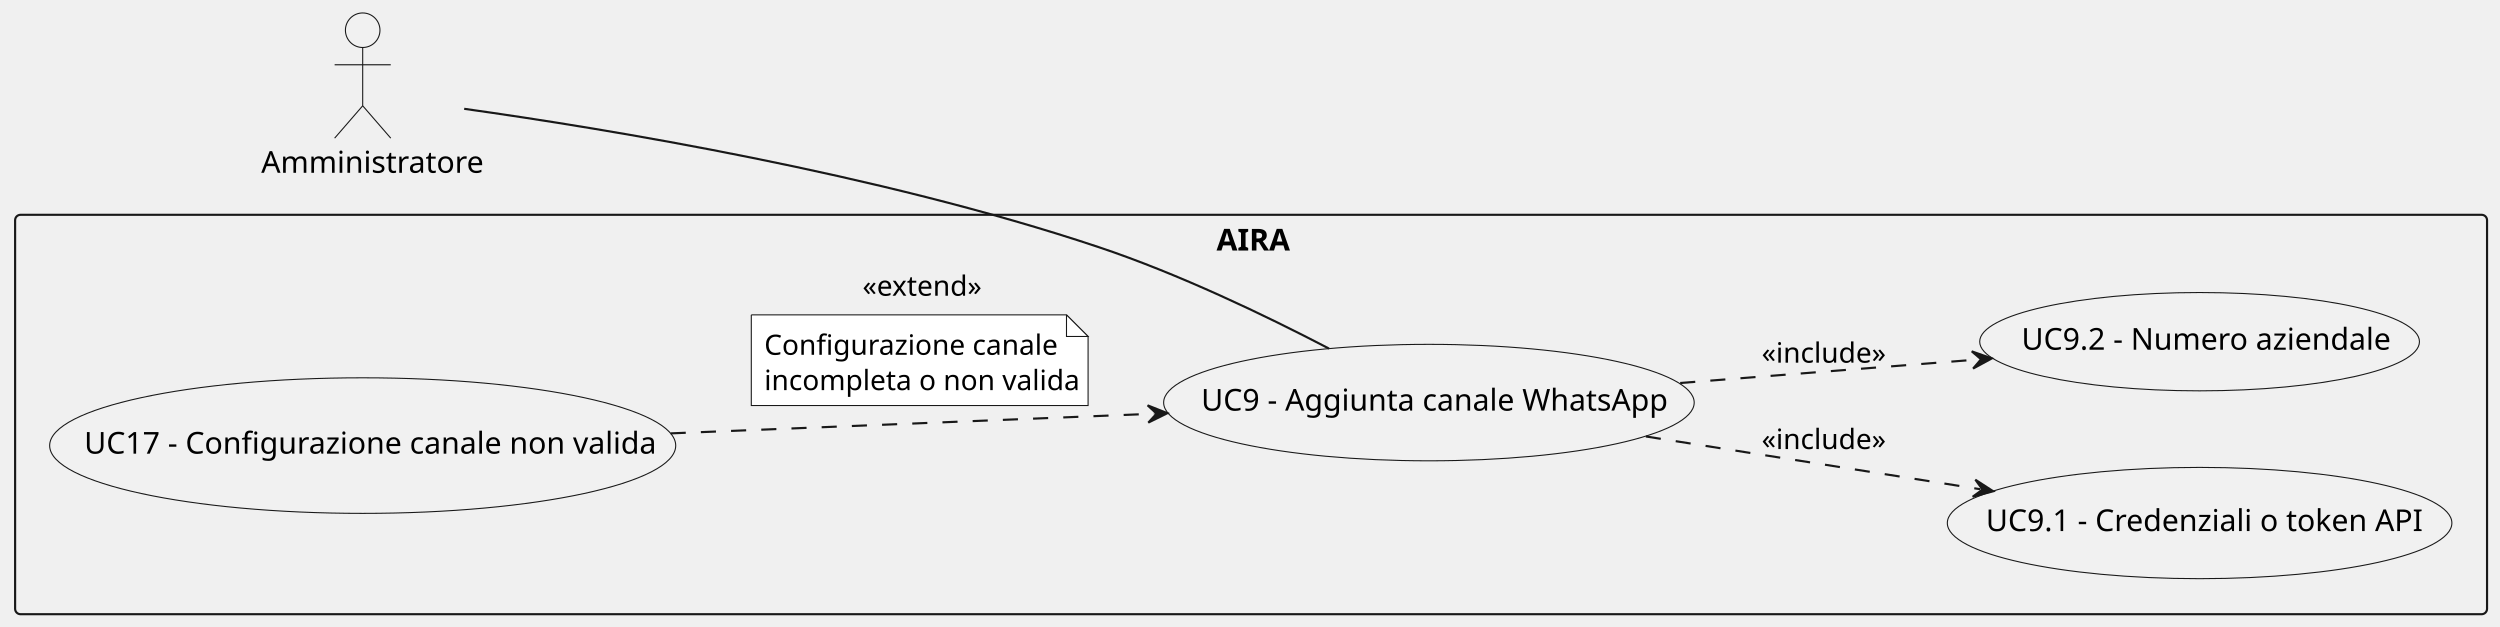
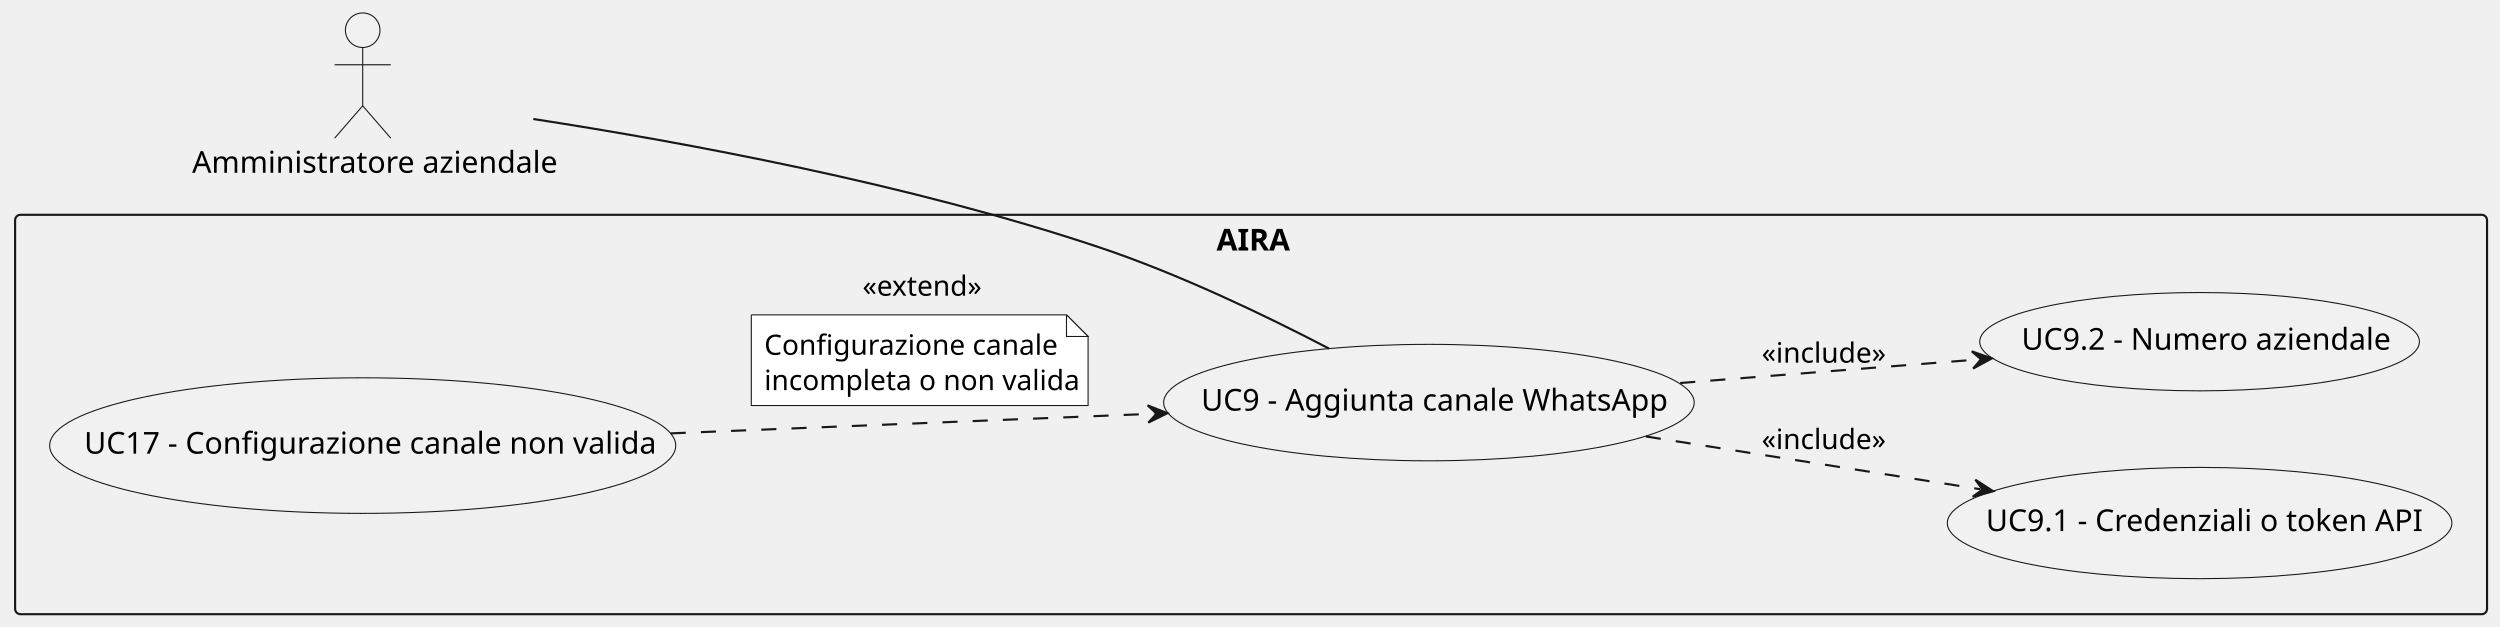
<svg xmlns="http://www.w3.org/2000/svg" contentStyleType="text/css" height="290px" preserveAspectRatio="none" style="width:1158px;height:290px;background:#FFFFFF;" version="1.1" viewBox="0 0 1158 290" width="1158px" zoomAndPan="magnify">
  <defs />
  <g>
    <g id="cluster_AIRA">
      <rect fill="none" height="185" rx="2.5" ry="2.5" style="stroke:#181818;stroke-width:1.0;" width="1145" x="7" y="99.5" />
      <text fill="#000000" font-family="sans-serif" font-size="14" font-weight="bold" lengthAdjust="spacing" textLength="32" x="563.5" y="116.033">AIRA</text>
    </g>
    <g id="elem_UC9">
      <ellipse cx="661.876" cy="186.475" fill="#F1F1F1" rx="122.876" ry="26.975" style="stroke:#181818;stroke-width:0.5;" />
      <text fill="#000000" font-family="sans-serif" font-size="14" lengthAdjust="spacing" textLength="211" x="556.376" y="190.204">UC9 - Aggiunta canale WhatsApp</text>
    </g>
    <g id="elem_UC91">
      <ellipse cx="1018.855" cy="242.271" fill="#F1F1F1" rx="116.855" ry="25.771" style="stroke:#181818;stroke-width:0.5;" />
      <text fill="#000000" font-family="sans-serif" font-size="14" lengthAdjust="spacing" textLength="198" x="919.855" y="246">UC9.1 - Credenziali o token API</text>
    </g>
    <g id="elem_UC92">
      <ellipse cx="1018.845" cy="158.269" fill="#F1F1F1" rx="101.845" ry="22.769" style="stroke:#181818;stroke-width:0.5;" />
      <text fill="#000000" font-family="sans-serif" font-size="14" lengthAdjust="spacing" textLength="165" x="936.345" y="161.998">UC9.2 - Numero aziendale</text>
    </g>
    <g id="elem_UC17">
      <ellipse cx="167.997" cy="206.399" fill="#F1F1F1" rx="144.997" ry="31.399" style="stroke:#181818;stroke-width:0.5;" />
      <text fill="#000000" font-family="sans-serif" font-size="14" lengthAdjust="spacing" textLength="258" x="38.997" y="210.128">UC17 - Configurazione canale non valida</text>
    </g>
    <g id="elem_AM">
      <ellipse cx="168" cy="14" fill="#F1F1F1" rx="8" ry="8" style="stroke:#181818;stroke-width:0.5;" />
      <path d="M168,22 L168,49 M155,30 L181,30 M168,49 L155,64 M168,49 L181,64 " fill="none" style="stroke:#181818;stroke-width:0.5;" />
-       <text fill="#000000" font-family="sans-serif" font-size="14" lengthAdjust="spacing" textLength="94" x="121" y="80.033">Amministratore</text>
+       <text fill="#000000" font-family="sans-serif" font-size="14" lengthAdjust="spacing" textLength="158" x="89" y="80.033">Amministratore aziendale</text>
    </g>
    <g id="link_AM_UC9">
-       <path d="M215.01,50.4 C281.23,59.7 406.69,80.29 509,114.5 C546.11,126.91 586.01,146.05 615.62,161.48 " fill="none" id="AM-UC9" style="stroke:#181818;stroke-width:1.0;" />
+       <path d="M247.02,55.12 C316.85,65.9 421.41,85.21 509,114.5 C546.11,126.91 586.01,146.05 615.62,161.48 " fill="none" id="AM-UC9" style="stroke:#181818;stroke-width:1.0;" />
    </g>
    <g id="link_UC9_UC91">
      <path d="M762.36,202.17 C812.72,210.12 867.633,218.775 917.323,226.615 " fill="none" id="UC9-to-UC91" style="stroke:#181818;stroke-width:1.0;stroke-dasharray:7.0,7.0;" />
      <polygon fill="#181818" points="923.25,227.55,914.983,222.196,918.311,226.771,913.737,230.099,923.25,227.55" style="stroke:#181818;stroke-width:1.0;" />
      <text fill="#000000" font-family="sans-serif" font-size="13" lengthAdjust="spacing" textLength="55" x="816" y="207.995">«include»</text>
    </g>
    <g id="link_UC9_UC92">
      <path d="M778.26,177.41 C824.92,173.73 872.179,170.002 916.619,166.492 " fill="none" id="UC9-to-UC92" style="stroke:#181818;stroke-width:1.0;stroke-dasharray:7.0,7.0;" />
      <polygon fill="#181818" points="922.6,166.02,913.313,162.741,917.615,166.414,913.943,170.716,922.6,166.02" style="stroke:#181818;stroke-width:1.0;" />
      <text fill="#000000" font-family="sans-serif" font-size="13" lengthAdjust="spacing" textLength="55" x="816" y="167.995">«include»</text>
    </g>
    <g id="link_UC17_UC9">
      <path d="M310.65,200.74 C383.46,197.78 465.255,194.453 534.735,191.633 " fill="none" id="UC17-to-UC9" style="stroke:#181818;stroke-width:1.0;stroke-dasharray:7.0,7.0;" />
      <polygon fill="#181818" points="540.73,191.39,531.575,187.758,535.734,191.593,531.9,195.752,540.73,191.39" style="stroke:#181818;stroke-width:1.0;" />
      <text fill="#000000" font-family="sans-serif" font-size="13" lengthAdjust="spacing" textLength="53" x="399.5" y="136.995">«extend»</text>
      <path d="M348,145.852 L348,187.852 L504,187.852 L504,155.852 L494,145.852 L348,145.852 " fill="#FFFFFF" style="stroke:#181818;stroke-width:0.5;" />
      <path d="M494,145.852 L494,155.852 L504,155.852 L494,145.852 " fill="#FFFFFF" style="stroke:#181818;stroke-width:0.5;" />
      <text fill="#000000" font-family="sans-serif" font-size="13" lengthAdjust="spacing" textLength="127" x="354" y="164.347">Configurazione canale</text>
      <text fill="#000000" font-family="sans-serif" font-size="13" lengthAdjust="spacing" textLength="135" x="354" y="180.698">incompleta o non valida</text>
    </g>
  </g>
</svg>
